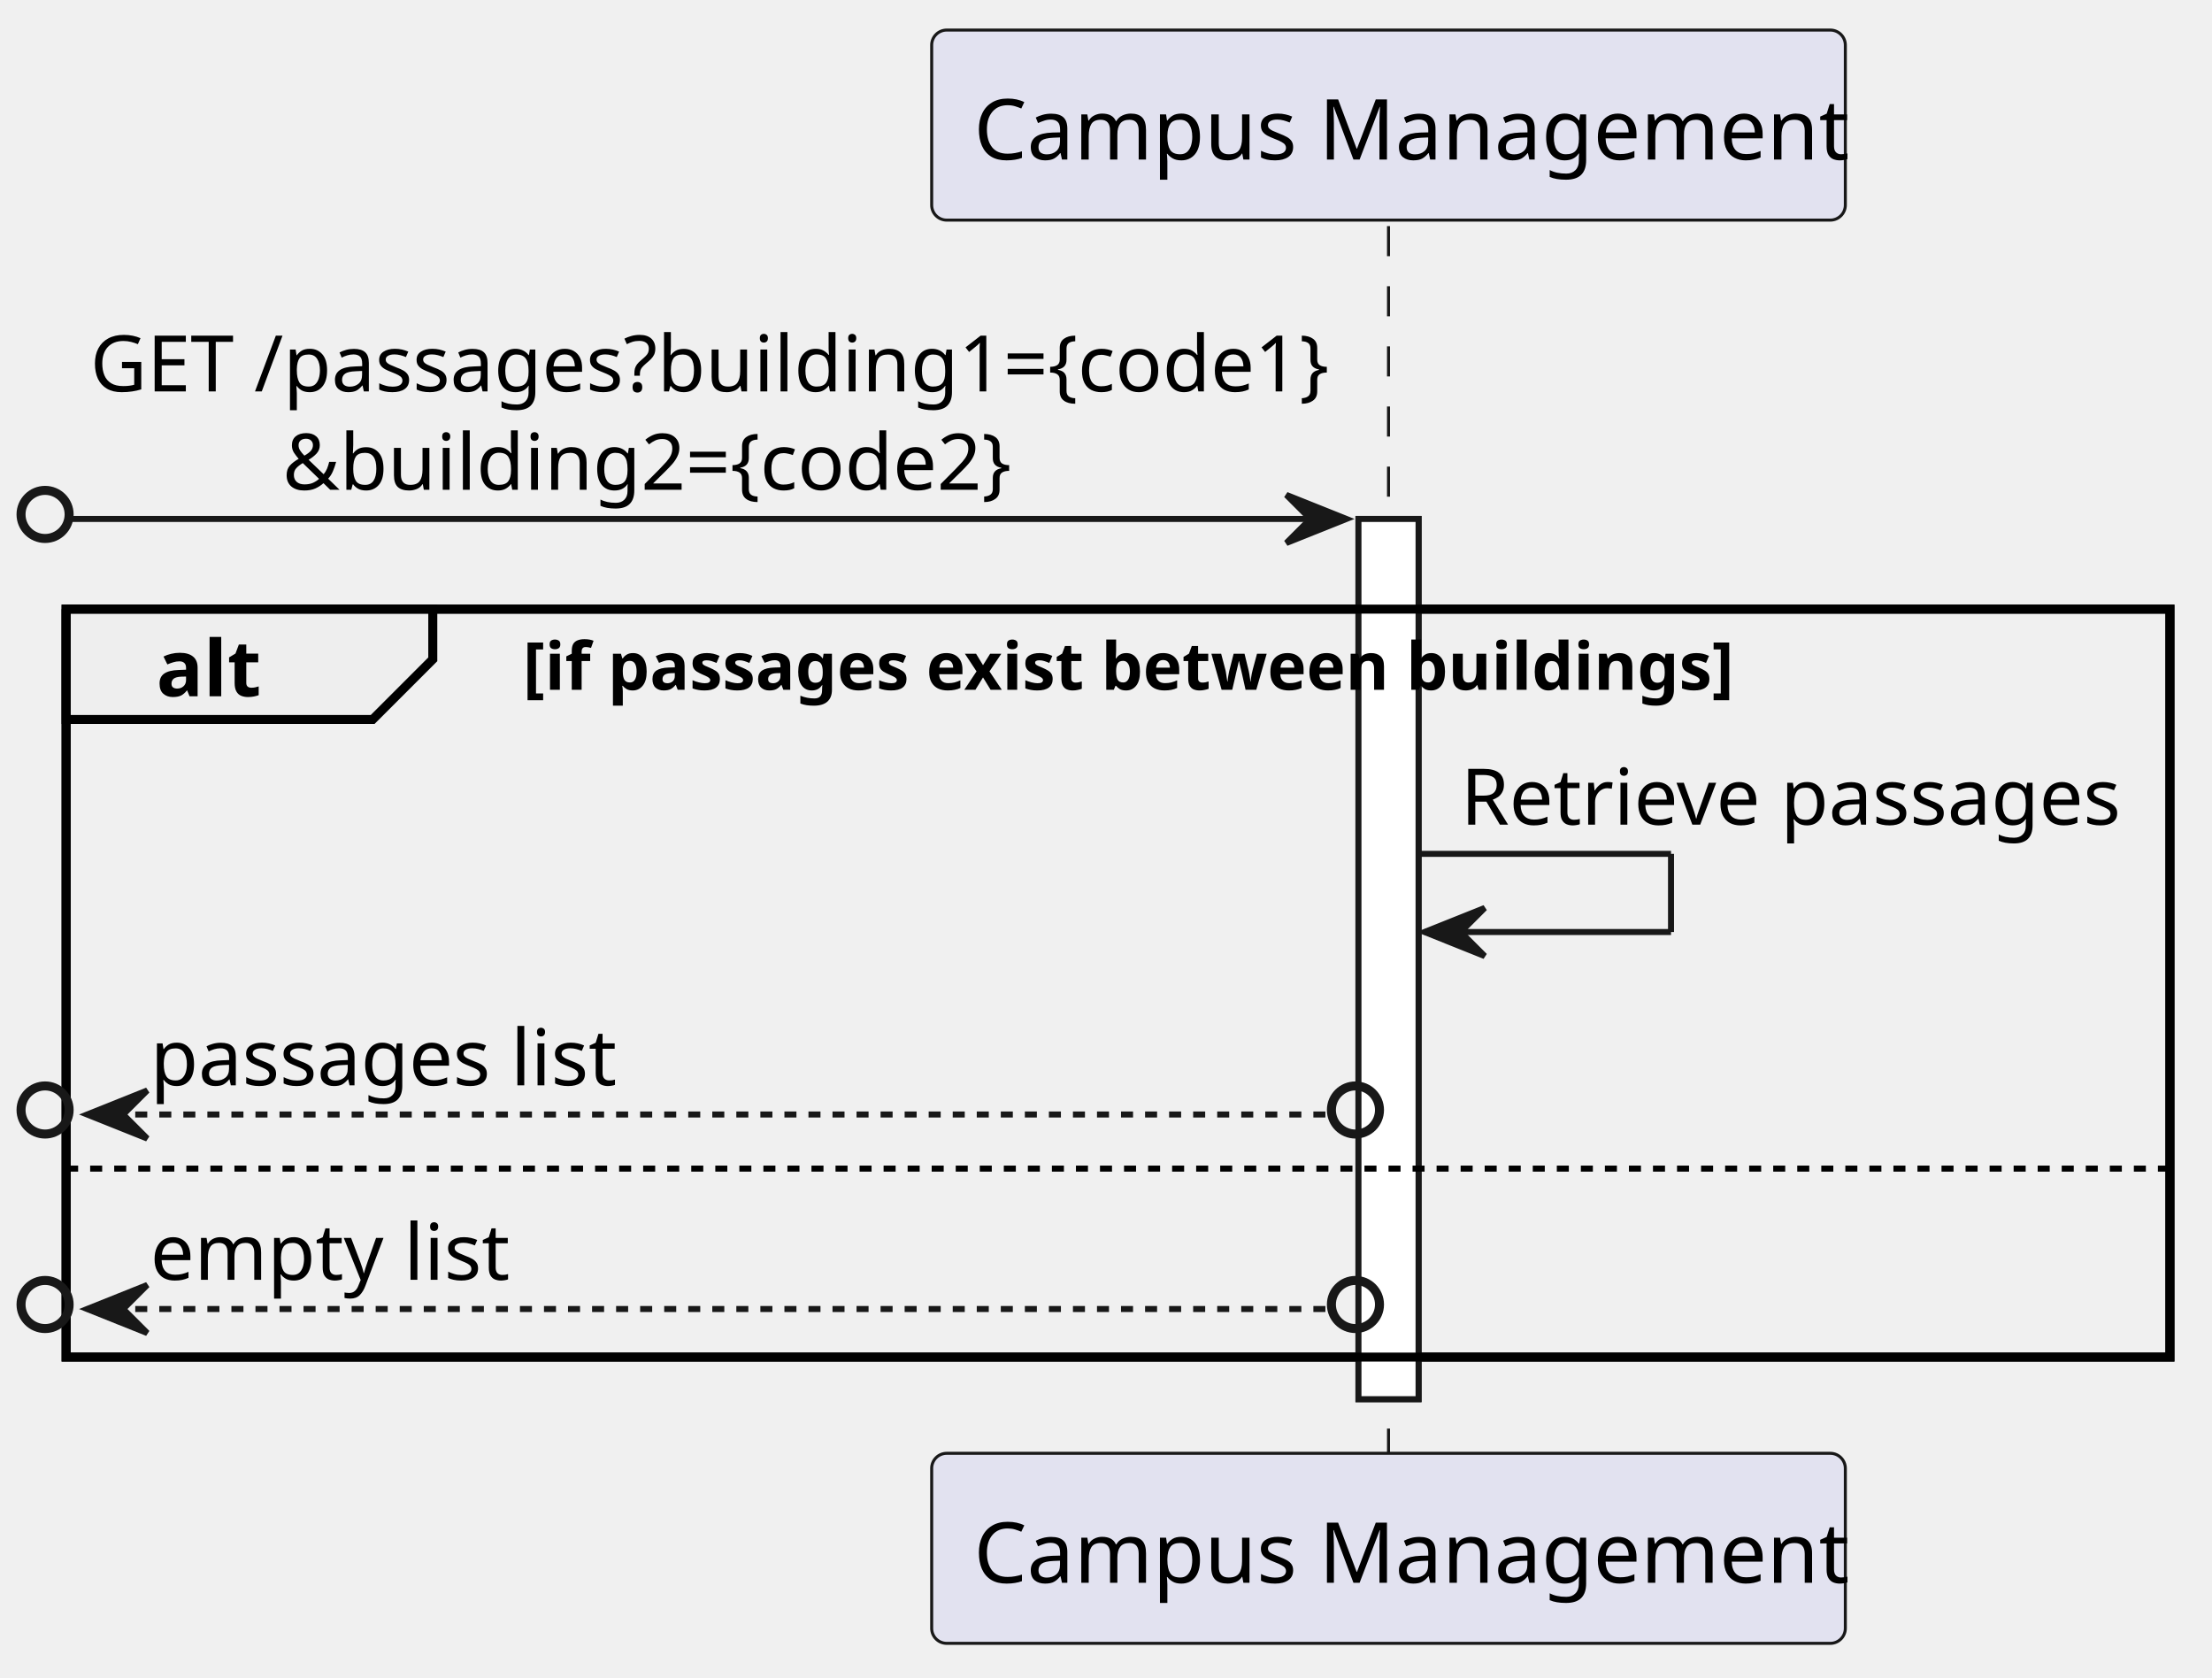
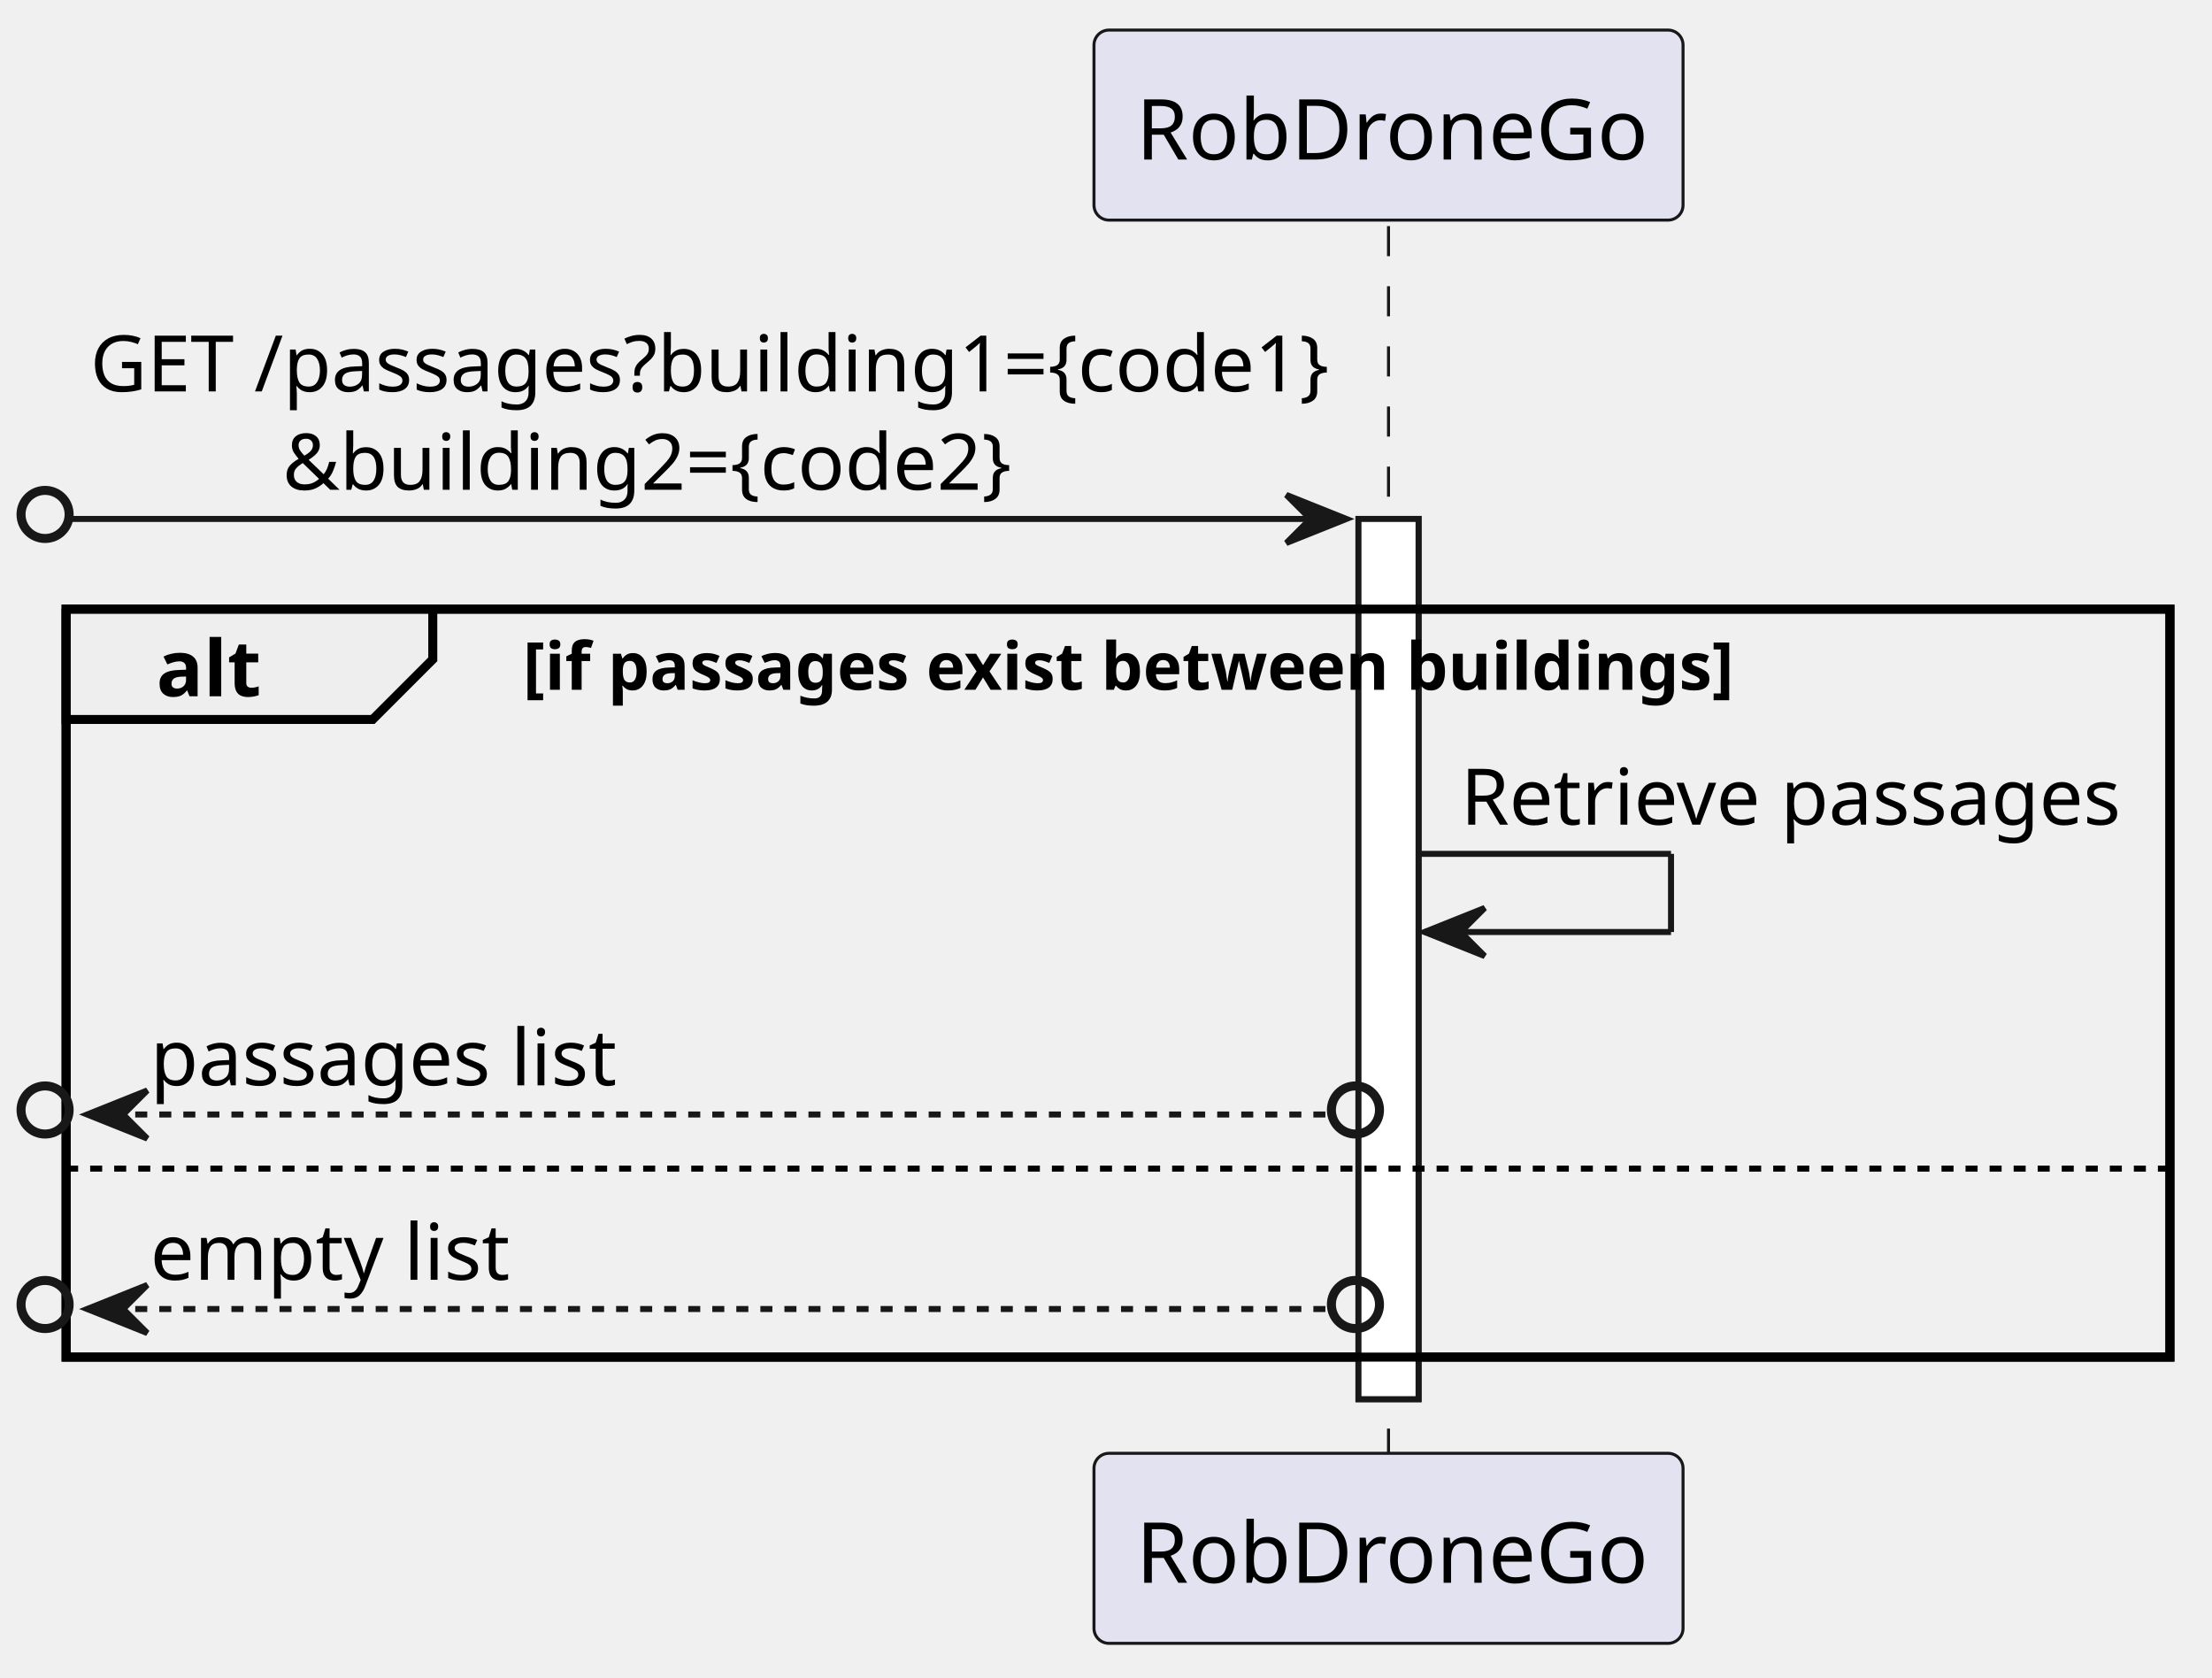
<svg xmlns="http://www.w3.org/2000/svg" contentStyleType="text/css" height="279px" preserveAspectRatio="none" style="width:368px;height:279px;background:#FFFFFF;" version="1.1" viewBox="0 0 368 279" width="368px" zoomAndPan="magnify">
  <defs />
  <g>
    <rect fill="#FFFFFF" height="146.406" style="stroke:#181818;stroke-width:1.0;" width="10" x="226" y="86.312" />
    <rect fill="none" height="124.406" style="stroke:#000000;stroke-width:1.5;" width="350" x="11" y="101.312" />
    <line style="stroke:#181818;stroke-width:0.5;stroke-dasharray:5.0,5.0;" x1="231" x2="231" y1="37.609" y2="242.719" />
-     <rect fill="#E2E2F0" height="31.609" rx="2.5" ry="2.5" style="stroke:#181818;stroke-width:0.5;" width="152" x="155" y="5" />
-     <text fill="#000000" font-family="sans-serif" font-size="14" lengthAdjust="spacing" textLength="138" x="162" y="26.533">Campus Management</text>
-     <rect fill="#E2E2F0" height="31.609" rx="2.5" ry="2.5" style="stroke:#181818;stroke-width:0.5;" width="152" x="155" y="241.719" />
-     <text fill="#000000" font-family="sans-serif" font-size="14" lengthAdjust="spacing" textLength="138" x="162" y="263.252">Campus Management</text>
+     <rect fill="#E2E2F0" height="31.609" rx="2.5" ry="2.5" style="stroke:#181818;stroke-width:0.5;" width="98" x="182" y="5" />
+     <text fill="#000000" font-family="sans-serif" font-size="14" lengthAdjust="spacing" textLength="84" x="189" y="26.533">RobDroneGo</text>
+     <rect fill="#E2E2F0" height="31.609" rx="2.5" ry="2.5" style="stroke:#181818;stroke-width:0.5;" width="98" x="182" y="241.719" />
+     <text fill="#000000" font-family="sans-serif" font-size="14" lengthAdjust="spacing" textLength="84" x="189" y="263.252">RobDroneGo</text>
    <rect fill="#FFFFFF" height="146.406" style="stroke:#181818;stroke-width:1.0;" width="10" x="226" y="86.312" />
    <ellipse cx="7.5" cy="85.562" fill="none" rx="4" ry="4" style="stroke:#181818;stroke-width:1.5;" />
    <polygon fill="#181818" points="214,82.312,224,86.312,214,90.312,218,86.312" style="stroke:#181818;stroke-width:1.0;" />
    <line style="stroke:#181818;stroke-width:1.0;" x1="12" x2="220" y1="86.312" y2="86.312" />
    <text fill="#000000" font-family="sans-serif" font-size="13" lengthAdjust="spacing" textLength="199" x="15" y="65.105">GET /passages?building1={code1}</text>
    <text fill="#000000" font-family="sans-serif" font-size="13" lengthAdjust="spacing" textLength="111" x="47" y="81.456">&amp;building2={code2}</text>
    <path d="M11,101.312 L72,101.312 L72,109.664 L62,119.664 L11,119.664 L11,101.312 " fill="#EEEEEE" style="stroke:#000000;stroke-width:1.5;" />
    <rect fill="none" height="124.406" style="stroke:#000000;stroke-width:1.5;" width="350" x="11" y="101.312" />
    <text fill="#000000" font-family="sans-serif" font-size="13" font-weight="bold" lengthAdjust="spacing" textLength="16" x="26" y="115.808">alt</text>
    <text fill="#000000" font-family="sans-serif" font-size="11" font-weight="bold" lengthAdjust="spacing" textLength="208" x="87" y="114.731">[if passages exist between buildings]</text>
    <line style="stroke:#181818;stroke-width:1.0;" x1="236" x2="278" y1="142.016" y2="142.016" />
    <line style="stroke:#181818;stroke-width:1.0;" x1="278" x2="278" y1="142.016" y2="155.016" />
    <line style="stroke:#181818;stroke-width:1.0;" x1="237" x2="278" y1="155.016" y2="155.016" />
    <polygon fill="#181818" points="247,151.016,237,155.016,247,159.016,243,155.016" style="stroke:#181818;stroke-width:1.0;" />
    <text fill="#000000" font-family="sans-serif" font-size="13" lengthAdjust="spacing" textLength="106" x="243" y="137.159">Retrieve passages</text>
    <ellipse cx="7.5" cy="184.617" fill="none" rx="4" ry="4" style="stroke:#181818;stroke-width:1.5;" />
    <polygon fill="#181818" points="24.5,181.367,14.5,185.367,24.5,189.367,20.5,185.367" style="stroke:#181818;stroke-width:1.0;" />
    <ellipse cx="225.5" cy="184.617" fill="none" rx="4" ry="4" style="stroke:#181818;stroke-width:1.5;" />
    <line style="stroke:#181818;stroke-width:1.0;stroke-dasharray:2.0,2.0;" x1="22.5" x2="221" y1="185.367" y2="185.367" />
    <text fill="#000000" font-family="sans-serif" font-size="13" lengthAdjust="spacing" textLength="77" x="25" y="180.511">passages list</text>
    <line style="stroke:#000000;stroke-width:1.0;stroke-dasharray:2.0,2.0;" x1="11" x2="361" y1="194.367" y2="194.367" />
    <ellipse cx="7.5" cy="216.969" fill="none" rx="4" ry="4" style="stroke:#181818;stroke-width:1.5;" />
    <polygon fill="#181818" points="24.5,213.719,14.5,217.719,24.5,221.719,20.5,217.719" style="stroke:#181818;stroke-width:1.0;" />
    <ellipse cx="225.5" cy="216.969" fill="none" rx="4" ry="4" style="stroke:#181818;stroke-width:1.5;" />
    <line style="stroke:#181818;stroke-width:1.0;stroke-dasharray:2.0,2.0;" x1="22.5" x2="221" y1="217.719" y2="217.719" />
    <text fill="#000000" font-family="sans-serif" font-size="13" lengthAdjust="spacing" textLength="57" x="25" y="212.862">empty list</text>
  </g>
</svg>
